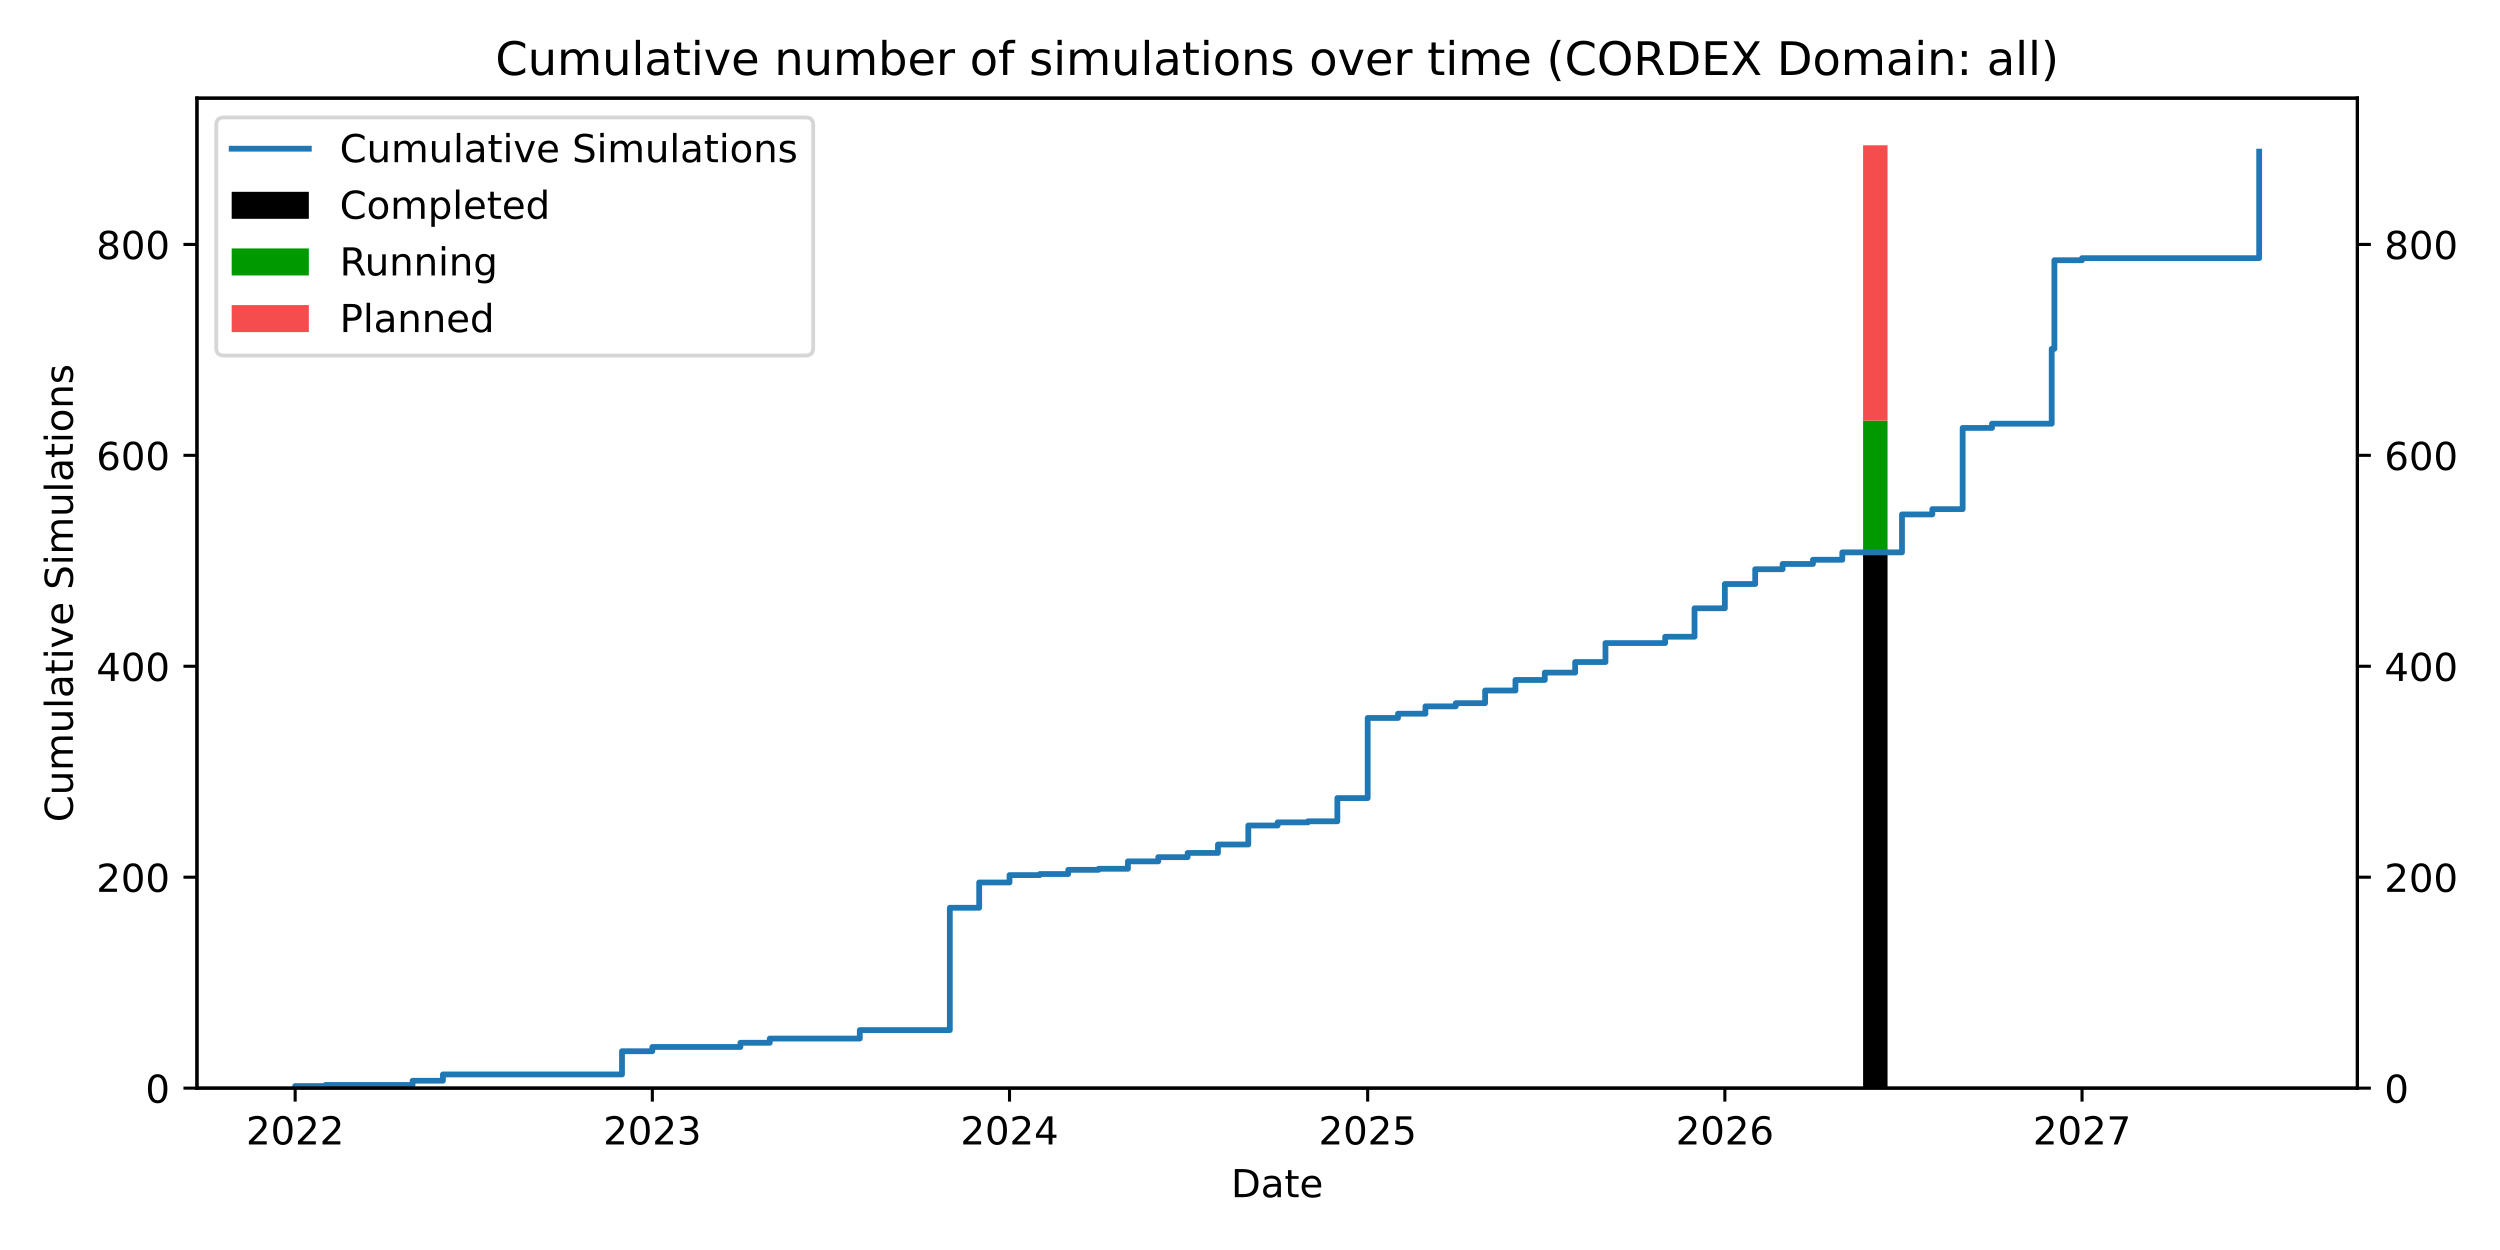
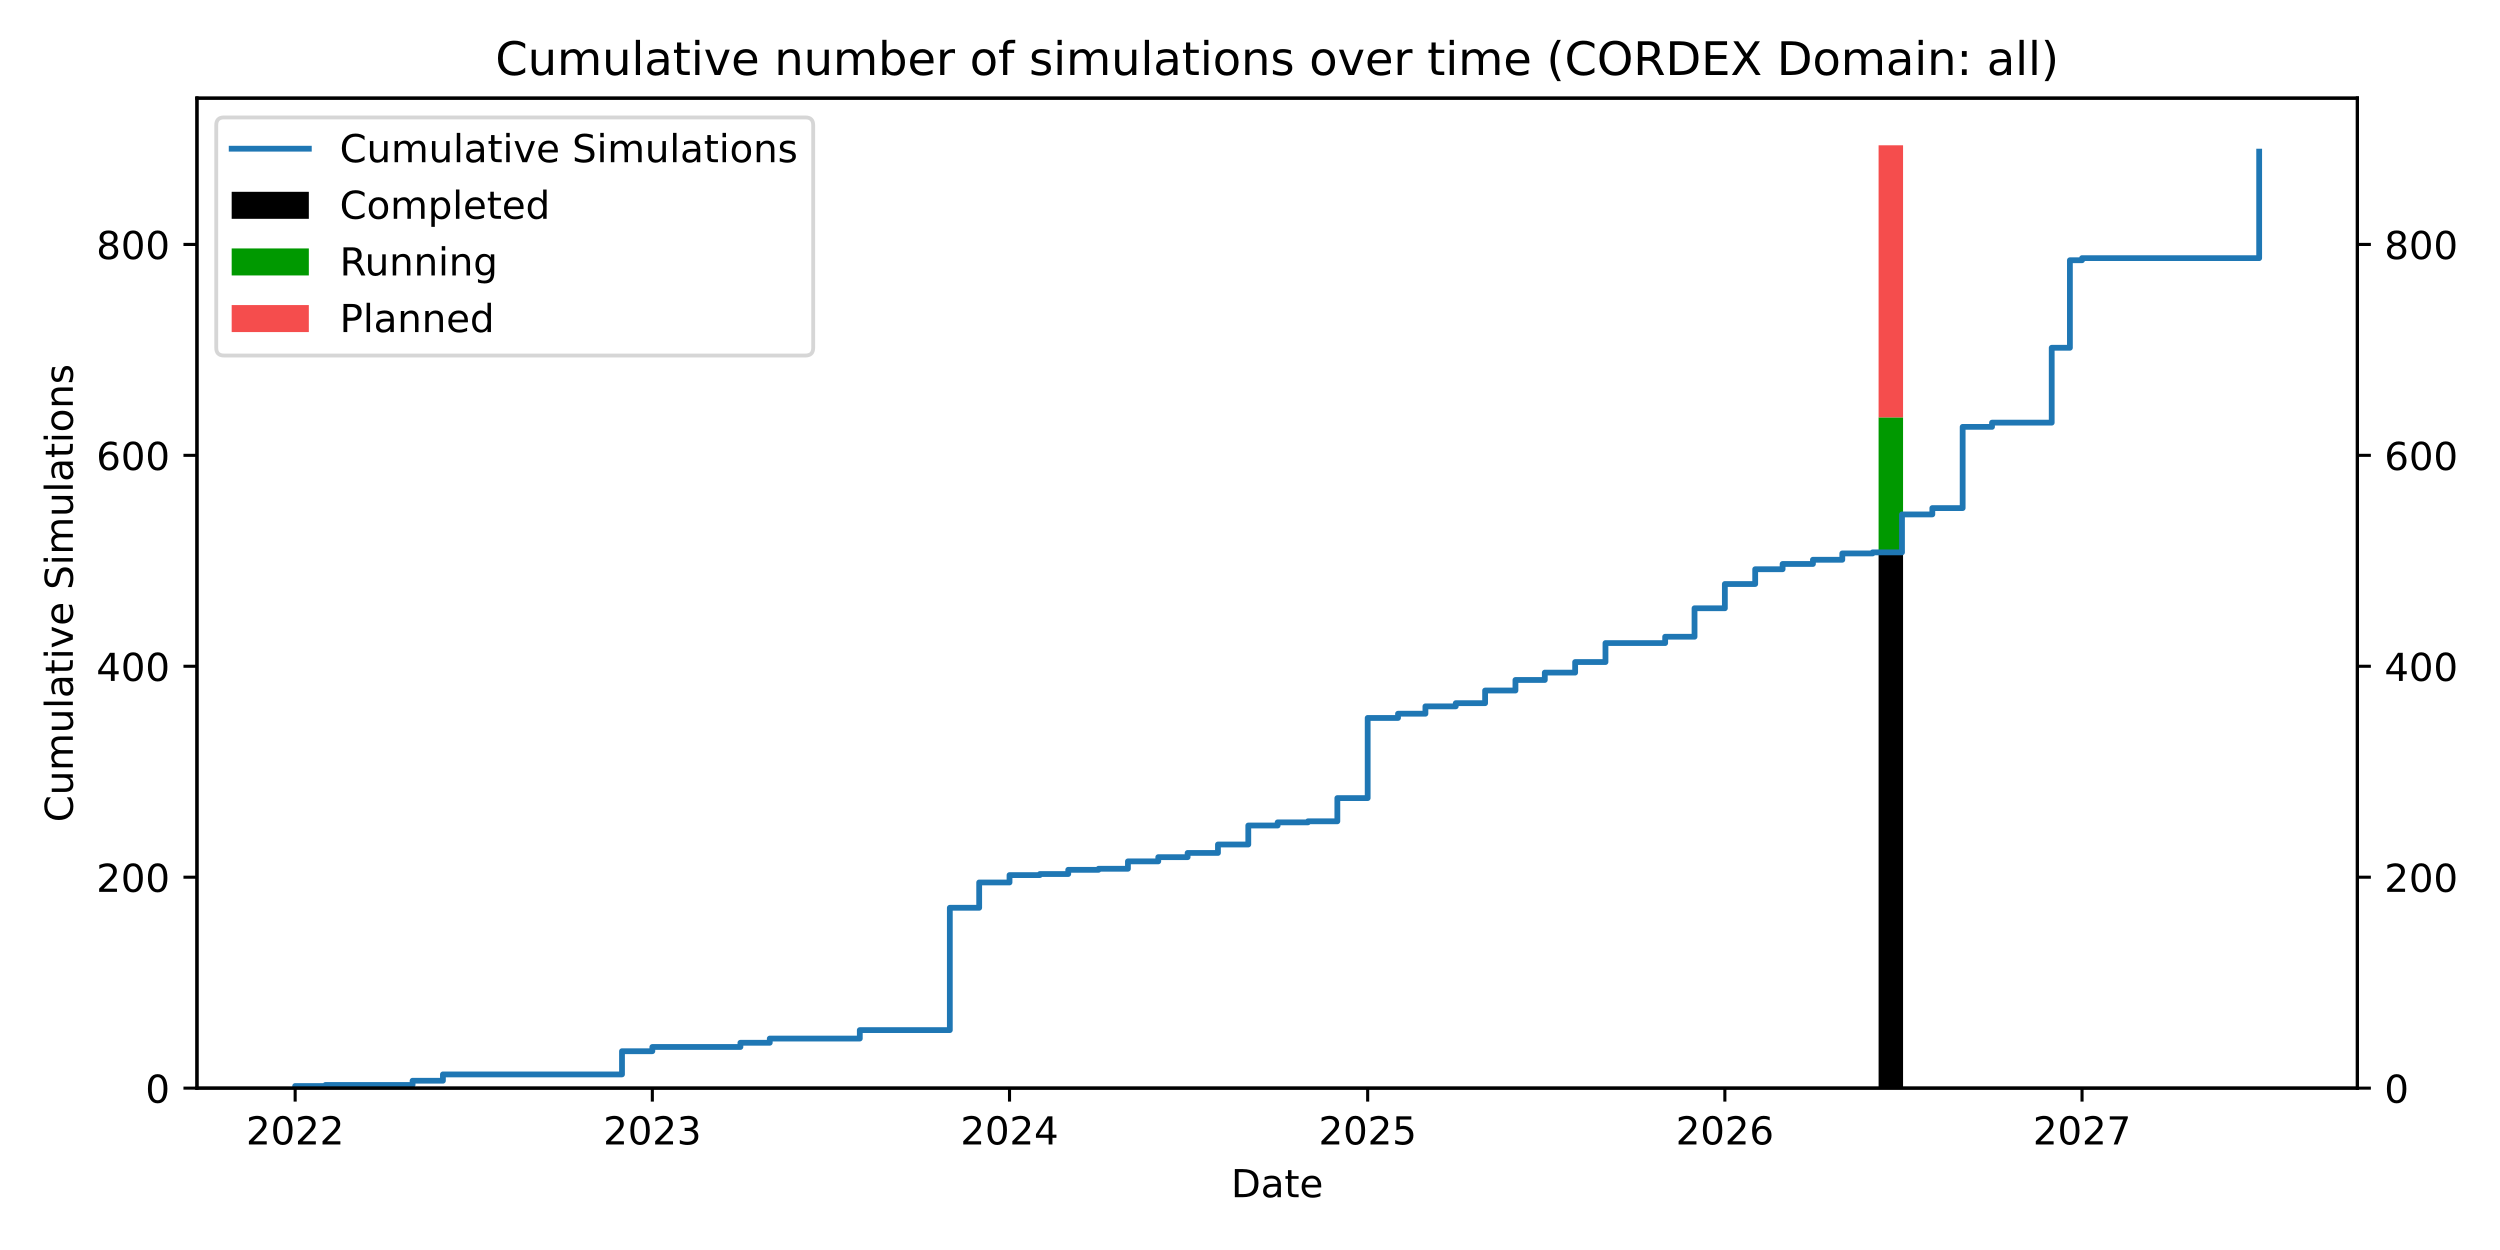
<svg xmlns="http://www.w3.org/2000/svg" xmlns:xlink="http://www.w3.org/1999/xlink" width="648pt" height="324pt" viewBox="0 0 648 324" version="1.1">
  <defs>
    <style type="text/css">*{stroke-linejoin: round; stroke-linecap: butt}</style>
  </defs>
  <g id="figure_1">
    <g id="patch_1">
      <path d="M 0 324  L 648 324  L 648 0  L 0 0  z " style="fill: #ffffff" />
    </g>
    <g id="axes_1">
      <g id="patch_2">
        <path d="M 51.05 282.04  L 611.03 282.04  L 611.03 25.44  L 51.05 25.44  z " style="fill: #ffffff" />
      </g>
      <g id="patch_3">
-         <path d="M 482.911 282.04  L 489.252 282.04  L 489.252 143.175  L 482.911 143.175  z " clip-path="url(#p680a668c1b)" />
+         <path d="M 486.931 282.04  L 493.272 282.04  L 493.272 142.901  L 486.931 142.901  z " clip-path="url(#p7c81523daf)" />
      </g>
      <g id="patch_4">
-         <path d="M 482.911 143.175  L 489.252 143.175  L 489.252 109.005  L 482.911 109.005  z " clip-path="url(#p680a668c1b)" style="fill: #009900" />
+         <path d="M 486.931 142.901  L 493.272 142.901  L 493.272 108.185  L 486.931 108.185  z " clip-path="url(#p7c81523daf)" style="fill: #009900" />
      </g>
      <g id="patch_5">
-         <path d="M 482.911 109.005  L 489.252 109.005  L 489.252 37.659  L 482.911 37.659  z " clip-path="url(#p680a668c1b)" style="fill: #f54d4d" />
+         <path d="M 486.931 108.185  L 493.272 108.185  L 493.272 37.659  L 486.931 37.659  z " clip-path="url(#p7c81523daf)" style="fill: #f54d4d" />
      </g>
      <g id="matplotlib.axis_1">
        <g id="xtick_1">
          <g id="line2d_1">
            <defs>
-               <path id="m417116829b" d="M 0 0  L 0 3.5  " style="stroke: #000000; stroke-width: 0.8" />
-             </defs>
-             <g>
-               <use xlink:href="#m417116829b" x="76.504" y="282.04" style="stroke: #000000; stroke-width: 0.8" />
+               <path id="m32186fc9cb" d="M 0 0  L 0 3.5  " style="stroke: #000000; stroke-width: 0.8" />
+             </defs>
+             <g>
+               <use xlink:href="#m32186fc9cb" x="76.504" y="282.04" style="stroke: #000000; stroke-width: 0.8" />
            </g>
          </g>
          <g id="text_1">
            <g transform="translate(63.77864 296.6384) scale(0.1 -0.1)">
              <defs>
                <path id="DejaVuSans-32" d="M 1228 531  L 3431 531  L 3431 0  L 469 0  L 469 531  Q 828 903 1448 1529  Q 2069 2156 2228 2338  Q 2531 2678 2651 2914  Q 2772 3150 2772 3378  Q 2772 3750 2511 3984  Q 2250 4219 1831 4219  Q 1534 4219 1204 4116  Q 875 4013 500 3803  L 500 4441  Q 881 4594 1212 4672  Q 1544 4750 1819 4750  Q 2544 4750 2975 4387  Q 3406 4025 3406 3419  Q 3406 3131 3298 2873  Q 3191 2616 2906 2266  Q 2828 2175 2409 1742  Q 1991 1309 1228 531  z " transform="scale(0.015625)" />
                <path id="DejaVuSans-30" d="M 2034 4250  Q 1547 4250 1301 3770  Q 1056 3291 1056 2328  Q 1056 1369 1301 889  Q 1547 409 2034 409  Q 2525 409 2770 889  Q 3016 1369 3016 2328  Q 3016 3291 2770 3770  Q 2525 4250 2034 4250  z M 2034 4750  Q 2819 4750 3233 4129  Q 3647 3509 3647 2328  Q 3647 1150 3233 529  Q 2819 -91 2034 -91  Q 1250 -91 836 529  Q 422 1150 422 2328  Q 422 3509 836 4129  Q 1250 4750 2034 4750  z " transform="scale(0.015625)" />
              </defs>
              <use xlink:href="#DejaVuSans-32" />
              <use xlink:href="#DejaVuSans-30" x="63.623" />
              <use xlink:href="#DejaVuSans-32" x="127.246" />
              <use xlink:href="#DejaVuSans-32" x="190.869" />
            </g>
          </g>
        </g>
        <g id="xtick_2">
          <g id="line2d_2">
            <g>
-               <use xlink:href="#m417116829b" x="169.085" y="282.04" style="stroke: #000000; stroke-width: 0.8" />
+               <use xlink:href="#m32186fc9cb" x="169.085" y="282.04" style="stroke: #000000; stroke-width: 0.8" />
            </g>
          </g>
          <g id="text_2">
            <g transform="translate(156.3604 296.6384) scale(0.1 -0.1)">
              <defs>
                <path id="DejaVuSans-33" d="M 2597 2516  Q 3050 2419 3304 2112  Q 3559 1806 3559 1356  Q 3559 666 3084 287  Q 2609 -91 1734 -91  Q 1441 -91 1130 -33  Q 819 25 488 141  L 488 750  Q 750 597 1062 519  Q 1375 441 1716 441  Q 2309 441 2620 675  Q 2931 909 2931 1356  Q 2931 1769 2642 2001  Q 2353 2234 1838 2234  L 1294 2234  L 1294 2753  L 1863 2753  Q 2328 2753 2575 2939  Q 2822 3125 2822 3475  Q 2822 3834 2567 4026  Q 2313 4219 1838 4219  Q 1578 4219 1281 4162  Q 984 4106 628 3988  L 628 4550  Q 988 4650 1302 4700  Q 1616 4750 1894 4750  Q 2613 4750 3031 4423  Q 3450 4097 3450 3541  Q 3450 3153 3228 2886  Q 3006 2619 2597 2516  z " transform="scale(0.015625)" />
              </defs>
              <use xlink:href="#DejaVuSans-32" />
              <use xlink:href="#DejaVuSans-30" x="63.623" />
              <use xlink:href="#DejaVuSans-32" x="127.246" />
              <use xlink:href="#DejaVuSans-33" x="190.869" />
            </g>
          </g>
        </g>
        <g id="xtick_3">
          <g id="line2d_3">
            <g>
-               <use xlink:href="#m417116829b" x="261.667" y="282.04" style="stroke: #000000; stroke-width: 0.8" />
+               <use xlink:href="#m32186fc9cb" x="261.667" y="282.04" style="stroke: #000000; stroke-width: 0.8" />
            </g>
          </g>
          <g id="text_3">
            <g transform="translate(248.9421 296.6384) scale(0.1 -0.1)">
              <defs>
                <path id="DejaVuSans-34" d="M 2419 4116  L 825 1625  L 2419 1625  L 2419 4116  z M 2253 4666  L 3047 4666  L 3047 1625  L 3713 1625  L 3713 1100  L 3047 1100  L 3047 0  L 2419 0  L 2419 1100  L 313 1100  L 313 1709  L 2253 4666  z " transform="scale(0.015625)" />
              </defs>
              <use xlink:href="#DejaVuSans-32" />
              <use xlink:href="#DejaVuSans-30" x="63.623" />
              <use xlink:href="#DejaVuSans-32" x="127.246" />
              <use xlink:href="#DejaVuSans-34" x="190.869" />
            </g>
          </g>
        </g>
        <g id="xtick_4">
          <g id="line2d_4">
            <g>
-               <use xlink:href="#m417116829b" x="354.502" y="282.04" style="stroke: #000000; stroke-width: 0.8" />
+               <use xlink:href="#m32186fc9cb" x="354.502" y="282.04" style="stroke: #000000; stroke-width: 0.8" />
            </g>
          </g>
          <g id="text_4">
            <g transform="translate(341.7775 296.6384) scale(0.1 -0.1)">
              <defs>
                <path id="DejaVuSans-35" d="M 691 4666  L 3169 4666  L 3169 4134  L 1269 4134  L 1269 2991  Q 1406 3038 1543 3061  Q 1681 3084 1819 3084  Q 2600 3084 3056 2656  Q 3513 2228 3513 1497  Q 3513 744 3044 326  Q 2575 -91 1722 -91  Q 1428 -91 1123 -41  Q 819 9 494 109  L 494 744  Q 775 591 1075 516  Q 1375 441 1709 441  Q 2250 441 2565 725  Q 2881 1009 2881 1497  Q 2881 1984 2565 2268  Q 2250 2553 1709 2553  Q 1456 2553 1204 2497  Q 953 2441 691 2322  L 691 4666  z " transform="scale(0.015625)" />
              </defs>
              <use xlink:href="#DejaVuSans-32" />
              <use xlink:href="#DejaVuSans-30" x="63.623" />
              <use xlink:href="#DejaVuSans-32" x="127.246" />
              <use xlink:href="#DejaVuSans-35" x="190.869" />
            </g>
          </g>
        </g>
        <g id="xtick_5">
          <g id="line2d_5">
            <g>
-               <use xlink:href="#m417116829b" x="447.084" y="282.04" style="stroke: #000000; stroke-width: 0.8" />
+               <use xlink:href="#m32186fc9cb" x="447.084" y="282.04" style="stroke: #000000; stroke-width: 0.8" />
            </g>
          </g>
          <g id="text_5">
            <g transform="translate(434.3592 296.6384) scale(0.1 -0.1)">
              <defs>
                <path id="DejaVuSans-36" d="M 2113 2584  Q 1688 2584 1439 2293  Q 1191 2003 1191 1497  Q 1191 994 1439 701  Q 1688 409 2113 409  Q 2538 409 2786 701  Q 3034 994 3034 1497  Q 3034 2003 2786 2293  Q 2538 2584 2113 2584  z M 3366 4563  L 3366 3988  Q 3128 4100 2886 4159  Q 2644 4219 2406 4219  Q 1781 4219 1451 3797  Q 1122 3375 1075 2522  Q 1259 2794 1537 2939  Q 1816 3084 2150 3084  Q 2853 3084 3261 2657  Q 3669 2231 3669 1497  Q 3669 778 3244 343  Q 2819 -91 2113 -91  Q 1303 -91 875 529  Q 447 1150 447 2328  Q 447 3434 972 4092  Q 1497 4750 2381 4750  Q 2619 4750 2861 4703  Q 3103 4656 3366 4563  z " transform="scale(0.015625)" />
              </defs>
              <use xlink:href="#DejaVuSans-32" />
              <use xlink:href="#DejaVuSans-30" x="63.623" />
              <use xlink:href="#DejaVuSans-32" x="127.246" />
              <use xlink:href="#DejaVuSans-36" x="190.869" />
            </g>
          </g>
        </g>
        <g id="xtick_6">
          <g id="line2d_6">
            <g>
-               <use xlink:href="#m417116829b" x="539.666" y="282.04" style="stroke: #000000; stroke-width: 0.8" />
+               <use xlink:href="#m32186fc9cb" x="539.666" y="282.04" style="stroke: #000000; stroke-width: 0.8" />
            </g>
          </g>
          <g id="text_6">
            <g transform="translate(526.941 296.6384) scale(0.1 -0.1)">
              <defs>
                <path id="DejaVuSans-37" d="M 525 4666  L 3525 4666  L 3525 4397  L 1831 0  L 1172 0  L 2766 4134  L 525 4134  L 525 4666  z " transform="scale(0.015625)" />
              </defs>
              <use xlink:href="#DejaVuSans-32" />
              <use xlink:href="#DejaVuSans-30" x="63.623" />
              <use xlink:href="#DejaVuSans-32" x="127.246" />
              <use xlink:href="#DejaVuSans-37" x="190.869" />
            </g>
          </g>
        </g>
        <g id="text_7">
          <g transform="translate(319.0892 310.3166) scale(0.1 -0.1)">
            <defs>
              <path id="DejaVuSans-44" d="M 1259 4147  L 1259 519  L 2022 519  Q 2988 519 3436 956  Q 3884 1394 3884 2338  Q 3884 3275 3436 3711  Q 2988 4147 2022 4147  L 1259 4147  z M 628 4666  L 1925 4666  Q 3281 4666 3915 4102  Q 4550 3538 4550 2338  Q 4550 1131 3912 565  Q 3275 0 1925 0  L 628 0  L 628 4666  z " transform="scale(0.015625)" />
              <path id="DejaVuSans-61" d="M 2194 1759  Q 1497 1759 1228 1600  Q 959 1441 959 1056  Q 959 750 1161 570  Q 1363 391 1709 391  Q 2188 391 2477 730  Q 2766 1069 2766 1631  L 2766 1759  L 2194 1759  z M 3341 1997  L 3341 0  L 2766 0  L 2766 531  Q 2569 213 2275 61  Q 1981 -91 1556 -91  Q 1019 -91 701 211  Q 384 513 384 1019  Q 384 1609 779 1909  Q 1175 2209 1959 2209  L 2766 2209  L 2766 2266  Q 2766 2663 2505 2880  Q 2244 3097 1772 3097  Q 1472 3097 1187 3025  Q 903 2953 641 2809  L 641 3341  Q 956 3463 1253 3523  Q 1550 3584 1831 3584  Q 2591 3584 2966 3190  Q 3341 2797 3341 1997  z " transform="scale(0.015625)" />
              <path id="DejaVuSans-74" d="M 1172 4494  L 1172 3500  L 2356 3500  L 2356 3053  L 1172 3053  L 1172 1153  Q 1172 725 1289 603  Q 1406 481 1766 481  L 2356 481  L 2356 0  L 1766 0  Q 1100 0 847 248  Q 594 497 594 1153  L 594 3053  L 172 3053  L 172 3500  L 594 3500  L 594 4494  L 1172 4494  z " transform="scale(0.015625)" />
              <path id="DejaVuSans-65" d="M 3597 1894  L 3597 1613  L 953 1613  Q 991 1019 1311 708  Q 1631 397 2203 397  Q 2534 397 2845 478  Q 3156 559 3463 722  L 3463 178  Q 3153 47 2828 -22  Q 2503 -91 2169 -91  Q 1331 -91 842 396  Q 353 884 353 1716  Q 353 2575 817 3079  Q 1281 3584 2069 3584  Q 2775 3584 3186 3129  Q 3597 2675 3597 1894  z M 3022 2063  Q 3016 2534 2758 2815  Q 2500 3097 2075 3097  Q 1594 3097 1305 2825  Q 1016 2553 972 2059  L 3022 2063  z " transform="scale(0.015625)" />
            </defs>
            <use xlink:href="#DejaVuSans-44" />
            <use xlink:href="#DejaVuSans-61" x="77.002" />
            <use xlink:href="#DejaVuSans-74" x="138.281" />
            <use xlink:href="#DejaVuSans-65" x="177.49" />
          </g>
        </g>
      </g>
      <g id="matplotlib.axis_2">
        <g id="ytick_1">
          <g id="line2d_7">
            <defs>
-               <path id="md0de366c53" d="M 0 0  L -3.5 0  " style="stroke: #000000; stroke-width: 0.8" />
-             </defs>
-             <g>
-               <use xlink:href="#md0de366c53" x="51.05" y="282.04" style="stroke: #000000; stroke-width: 0.8" />
+               <path id="m3b28429abc" d="M 0 0  L -3.5 0  " style="stroke: #000000; stroke-width: 0.8" />
+             </defs>
+             <g>
+               <use xlink:href="#m3b28429abc" x="51.05" y="282.04" style="stroke: #000000; stroke-width: 0.8" />
            </g>
          </g>
          <g id="text_8">
            <g transform="translate(37.6875 285.8392) scale(0.1 -0.1)">
              <use xlink:href="#DejaVuSans-30" />
            </g>
          </g>
        </g>
        <g id="ytick_2">
          <g id="line2d_8">
            <g>
-               <use xlink:href="#md0de366c53" x="51.05" y="227.369" style="stroke: #000000; stroke-width: 0.8" />
+               <use xlink:href="#m3b28429abc" x="51.05" y="227.369" style="stroke: #000000; stroke-width: 0.8" />
            </g>
          </g>
          <g id="text_9">
            <g transform="translate(24.9625 231.1679) scale(0.1 -0.1)">
              <use xlink:href="#DejaVuSans-32" />
              <use xlink:href="#DejaVuSans-30" x="63.623" />
              <use xlink:href="#DejaVuSans-30" x="127.246" />
            </g>
          </g>
        </g>
        <g id="ytick_3">
          <g id="line2d_9">
            <g>
-               <use xlink:href="#md0de366c53" x="51.05" y="172.697" style="stroke: #000000; stroke-width: 0.8" />
+               <use xlink:href="#m3b28429abc" x="51.05" y="172.697" style="stroke: #000000; stroke-width: 0.8" />
            </g>
          </g>
          <g id="text_10">
            <g transform="translate(24.9625 176.4965) scale(0.1 -0.1)">
              <use xlink:href="#DejaVuSans-34" />
              <use xlink:href="#DejaVuSans-30" x="63.623" />
              <use xlink:href="#DejaVuSans-30" x="127.246" />
            </g>
          </g>
        </g>
        <g id="ytick_4">
          <g id="line2d_10">
            <g>
-               <use xlink:href="#md0de366c53" x="51.05" y="118.026" style="stroke: #000000; stroke-width: 0.8" />
+               <use xlink:href="#m3b28429abc" x="51.05" y="118.026" style="stroke: #000000; stroke-width: 0.8" />
            </g>
          </g>
          <g id="text_11">
            <g transform="translate(24.9625 121.8252) scale(0.1 -0.1)">
              <use xlink:href="#DejaVuSans-36" />
              <use xlink:href="#DejaVuSans-30" x="63.623" />
              <use xlink:href="#DejaVuSans-30" x="127.246" />
            </g>
          </g>
        </g>
        <g id="ytick_5">
          <g id="line2d_11">
            <g>
-               <use xlink:href="#md0de366c53" x="51.05" y="63.355" style="stroke: #000000; stroke-width: 0.8" />
+               <use xlink:href="#m3b28429abc" x="51.05" y="63.355" style="stroke: #000000; stroke-width: 0.8" />
            </g>
          </g>
          <g id="text_12">
            <g transform="translate(24.9625 67.1538) scale(0.1 -0.1)">
              <defs>
                <path id="DejaVuSans-38" d="M 2034 2216  Q 1584 2216 1326 1975  Q 1069 1734 1069 1313  Q 1069 891 1326 650  Q 1584 409 2034 409  Q 2484 409 2743 651  Q 3003 894 3003 1313  Q 3003 1734 2745 1975  Q 2488 2216 2034 2216  z M 1403 2484  Q 997 2584 770 2862  Q 544 3141 544 3541  Q 544 4100 942 4425  Q 1341 4750 2034 4750  Q 2731 4750 3128 4425  Q 3525 4100 3525 3541  Q 3525 3141 3298 2862  Q 3072 2584 2669 2484  Q 3125 2378 3379 2068  Q 3634 1759 3634 1313  Q 3634 634 3220 271  Q 2806 -91 2034 -91  Q 1263 -91 848 271  Q 434 634 434 1313  Q 434 1759 690 2068  Q 947 2378 1403 2484  z M 1172 3481  Q 1172 3119 1398 2916  Q 1625 2713 2034 2713  Q 2441 2713 2670 2916  Q 2900 3119 2900 3481  Q 2900 3844 2670 4047  Q 2441 4250 2034 4250  Q 1625 4250 1398 4047  Q 1172 3844 1172 3481  z " transform="scale(0.015625)" />
              </defs>
              <use xlink:href="#DejaVuSans-38" />
              <use xlink:href="#DejaVuSans-30" x="63.623" />
              <use xlink:href="#DejaVuSans-30" x="127.246" />
            </g>
          </g>
        </g>
        <g id="text_13">
          <g transform="translate(18.88281 213.1041) rotate(-90) scale(0.1 -0.1)">
            <defs>
              <path id="DejaVuSans-43" d="M 4122 4306  L 4122 3641  Q 3803 3938 3442 4084  Q 3081 4231 2675 4231  Q 1875 4231 1450 3742  Q 1025 3253 1025 2328  Q 1025 1406 1450 917  Q 1875 428 2675 428  Q 3081 428 3442 575  Q 3803 722 4122 1019  L 4122 359  Q 3791 134 3420 21  Q 3050 -91 2638 -91  Q 1578 -91 968 557  Q 359 1206 359 2328  Q 359 3453 968 4101  Q 1578 4750 2638 4750  Q 3056 4750 3426 4639  Q 3797 4528 4122 4306  z " transform="scale(0.015625)" />
              <path id="DejaVuSans-75" d="M 544 1381  L 544 3500  L 1119 3500  L 1119 1403  Q 1119 906 1312 657  Q 1506 409 1894 409  Q 2359 409 2629 706  Q 2900 1003 2900 1516  L 2900 3500  L 3475 3500  L 3475 0  L 2900 0  L 2900 538  Q 2691 219 2414 64  Q 2138 -91 1772 -91  Q 1169 -91 856 284  Q 544 659 544 1381  z M 1991 3584  L 1991 3584  z " transform="scale(0.015625)" />
              <path id="DejaVuSans-6d" d="M 3328 2828  Q 3544 3216 3844 3400  Q 4144 3584 4550 3584  Q 5097 3584 5394 3201  Q 5691 2819 5691 2113  L 5691 0  L 5113 0  L 5113 2094  Q 5113 2597 4934 2840  Q 4756 3084 4391 3084  Q 3944 3084 3684 2787  Q 3425 2491 3425 1978  L 3425 0  L 2847 0  L 2847 2094  Q 2847 2600 2669 2842  Q 2491 3084 2119 3084  Q 1678 3084 1418 2786  Q 1159 2488 1159 1978  L 1159 0  L 581 0  L 581 3500  L 1159 3500  L 1159 2956  Q 1356 3278 1631 3431  Q 1906 3584 2284 3584  Q 2666 3584 2933 3390  Q 3200 3197 3328 2828  z " transform="scale(0.015625)" />
              <path id="DejaVuSans-6c" d="M 603 4863  L 1178 4863  L 1178 0  L 603 0  L 603 4863  z " transform="scale(0.015625)" />
              <path id="DejaVuSans-69" d="M 603 3500  L 1178 3500  L 1178 0  L 603 0  L 603 3500  z M 603 4863  L 1178 4863  L 1178 4134  L 603 4134  L 603 4863  z " transform="scale(0.015625)" />
              <path id="DejaVuSans-76" d="M 191 3500  L 800 3500  L 1894 563  L 2988 3500  L 3597 3500  L 2284 0  L 1503 0  L 191 3500  z " transform="scale(0.015625)" />
              <path id="DejaVuSans-20" transform="scale(0.015625)" />
              <path id="DejaVuSans-53" d="M 3425 4513  L 3425 3897  Q 3066 4069 2747 4153  Q 2428 4238 2131 4238  Q 1616 4238 1336 4038  Q 1056 3838 1056 3469  Q 1056 3159 1242 3001  Q 1428 2844 1947 2747  L 2328 2669  Q 3034 2534 3370 2195  Q 3706 1856 3706 1288  Q 3706 609 3251 259  Q 2797 -91 1919 -91  Q 1588 -91 1214 -16  Q 841 59 441 206  L 441 856  Q 825 641 1194 531  Q 1563 422 1919 422  Q 2459 422 2753 634  Q 3047 847 3047 1241  Q 3047 1584 2836 1778  Q 2625 1972 2144 2069  L 1759 2144  Q 1053 2284 737 2584  Q 422 2884 422 3419  Q 422 4038 858 4394  Q 1294 4750 2059 4750  Q 2388 4750 2728 4690  Q 3069 4631 3425 4513  z " transform="scale(0.015625)" />
              <path id="DejaVuSans-6f" d="M 1959 3097  Q 1497 3097 1228 2736  Q 959 2375 959 1747  Q 959 1119 1226 758  Q 1494 397 1959 397  Q 2419 397 2687 759  Q 2956 1122 2956 1747  Q 2956 2369 2687 2733  Q 2419 3097 1959 3097  z M 1959 3584  Q 2709 3584 3137 3096  Q 3566 2609 3566 1747  Q 3566 888 3137 398  Q 2709 -91 1959 -91  Q 1206 -91 779 398  Q 353 888 353 1747  Q 353 2609 779 3096  Q 1206 3584 1959 3584  z " transform="scale(0.015625)" />
              <path id="DejaVuSans-6e" d="M 3513 2113  L 3513 0  L 2938 0  L 2938 2094  Q 2938 2591 2744 2837  Q 2550 3084 2163 3084  Q 1697 3084 1428 2787  Q 1159 2491 1159 1978  L 1159 0  L 581 0  L 581 3500  L 1159 3500  L 1159 2956  Q 1366 3272 1645 3428  Q 1925 3584 2291 3584  Q 2894 3584 3203 3211  Q 3513 2838 3513 2113  z " transform="scale(0.015625)" />
              <path id="DejaVuSans-73" d="M 2834 3397  L 2834 2853  Q 2591 2978 2328 3040  Q 2066 3103 1784 3103  Q 1356 3103 1142 2972  Q 928 2841 928 2578  Q 928 2378 1081 2264  Q 1234 2150 1697 2047  L 1894 2003  Q 2506 1872 2764 1633  Q 3022 1394 3022 966  Q 3022 478 2636 193  Q 2250 -91 1575 -91  Q 1294 -91 989 -36  Q 684 19 347 128  L 347 722  Q 666 556 975 473  Q 1284 391 1588 391  Q 1994 391 2212 530  Q 2431 669 2431 922  Q 2431 1156 2273 1281  Q 2116 1406 1581 1522  L 1381 1569  Q 847 1681 609 1914  Q 372 2147 372 2553  Q 372 3047 722 3315  Q 1072 3584 1716 3584  Q 2034 3584 2315 3537  Q 2597 3491 2834 3397  z " transform="scale(0.015625)" />
            </defs>
            <use xlink:href="#DejaVuSans-43" />
            <use xlink:href="#DejaVuSans-75" x="69.824" />
            <use xlink:href="#DejaVuSans-6d" x="133.203" />
            <use xlink:href="#DejaVuSans-75" x="230.615" />
            <use xlink:href="#DejaVuSans-6c" x="293.994" />
            <use xlink:href="#DejaVuSans-61" x="321.777" />
            <use xlink:href="#DejaVuSans-74" x="383.057" />
            <use xlink:href="#DejaVuSans-69" x="422.266" />
            <use xlink:href="#DejaVuSans-76" x="450.049" />
            <use xlink:href="#DejaVuSans-65" x="509.229" />
            <use xlink:href="#DejaVuSans-20" x="570.752" />
            <use xlink:href="#DejaVuSans-53" x="602.539" />
            <use xlink:href="#DejaVuSans-69" x="666.016" />
            <use xlink:href="#DejaVuSans-6d" x="693.799" />
            <use xlink:href="#DejaVuSans-75" x="791.211" />
            <use xlink:href="#DejaVuSans-6c" x="854.59" />
            <use xlink:href="#DejaVuSans-61" x="882.373" />
            <use xlink:href="#DejaVuSans-74" x="943.652" />
            <use xlink:href="#DejaVuSans-69" x="982.861" />
            <use xlink:href="#DejaVuSans-6f" x="1010.645" />
            <use xlink:href="#DejaVuSans-6e" x="1071.826" />
            <use xlink:href="#DejaVuSans-73" x="1135.205" />
          </g>
        </g>
      </g>
      <g id="line2d_12">
-         <path d="M 76.504 281.767  L 76.504 281.493  L 84.367 281.493  L 84.367 281.22  L 106.941 281.22  L 106.941 280.127  L 114.805 280.127  L 114.805 278.486  L 161.222 278.486  L 161.222 272.473  L 169.085 272.473  L 169.085 271.379  L 191.914 271.379  L 191.914 270.286  L 199.523 270.286  L 199.523 269.192  L 222.859 269.192  L 222.859 267.005  L 246.195 267.005  L 246.195 235.296  L 253.804 235.296  L 253.804 228.735  L 261.667 228.735  L 261.667 226.822  L 269.53 226.822  L 269.53 226.549  L 276.886 226.549  L 276.886 225.455  L 284.749 225.455  L 284.749 225.182  L 292.359 225.182  L 292.359 223.268  L 300.222 223.268  L 300.222 222.175  L 307.831 222.175  L 307.831 221.081  L 315.694 221.081  L 315.694 218.895  L 323.557 218.895  L 323.557 213.974  L 331.167 213.974  L 331.167 213.154  L 339.03 213.154  L 339.03 212.881  L 346.639 212.881  L 346.639 206.867  L 354.502 206.867  L 354.502 186.092  L 362.366 186.092  L 362.366 184.998  L 369.468 184.998  L 369.468 183.085  L 377.331 183.085  L 377.331 182.265  L 384.94 182.265  L 384.94 178.984  L 392.803 178.984  L 392.803 176.251  L 400.413 176.251  L 400.413 174.337  L 408.276 174.337  L 408.276 171.604  L 416.139 171.604  L 416.139 166.683  L 431.612 166.683  L 431.612 165.043  L 439.221 165.043  L 439.221 157.663  L 447.084 157.663  L 447.084 151.375  L 454.947 151.375  L 454.947 147.548  L 462.049 147.548  L 462.049 146.182  L 469.913 146.182  L 469.913 145.088  L 477.522 145.088  L 477.522 143.175  L 492.995 143.175  L 492.995 133.334  L 500.858 133.334  L 500.858 131.967  L 508.721 131.967  L 508.721 110.919  L 516.33 110.919  L 516.33 109.825  L 531.803 109.825  L 531.803 90.417  L 532.499 90.417  L 532.499 67.455  L 539.666 67.455  L 539.666 66.908  L 585.576 66.908  L 585.576 39.299  L 585.576 39.299  " clip-path="url(#p680a668c1b)" style="fill: none; stroke: #1f77b4; stroke-width: 1.5; stroke-linecap: square" />
+         <path d="M 76.504 281.767  L 76.504 281.493  L 84.367 281.493  L 84.367 281.22  L 106.941 281.22  L 106.941 280.127  L 114.805 280.127  L 114.805 278.486  L 161.222 278.486  L 161.222 272.473  L 169.085 272.473  L 169.085 271.379  L 191.914 271.379  L 191.914 270.286  L 199.523 270.286  L 199.523 269.192  L 222.859 269.192  L 222.859 267.005  L 246.195 267.005  L 246.195 235.296  L 253.804 235.296  L 253.804 228.735  L 261.667 228.735  L 261.667 226.822  L 269.53 226.822  L 269.53 226.549  L 276.886 226.549  L 276.886 225.455  L 284.749 225.455  L 284.749 225.182  L 292.359 225.182  L 292.359 223.268  L 300.222 223.268  L 300.222 222.175  L 307.831 222.175  L 307.831 221.081  L 315.694 221.081  L 315.694 218.895  L 323.557 218.895  L 323.557 213.974  L 331.167 213.974  L 331.167 213.154  L 339.03 213.154  L 339.03 212.881  L 346.639 212.881  L 346.639 206.867  L 354.502 206.867  L 354.502 186.092  L 362.366 186.092  L 362.366 184.998  L 369.468 184.998  L 369.468 183.085  L 377.331 183.085  L 377.331 182.265  L 384.94 182.265  L 384.94 178.984  L 392.803 178.984  L 392.803 176.251  L 400.413 176.251  L 400.413 174.337  L 408.276 174.337  L 408.276 171.604  L 416.139 171.604  L 416.139 166.683  L 431.612 166.683  L 431.612 165.043  L 439.221 165.043  L 439.221 157.663  L 447.084 157.663  L 447.084 151.375  L 454.947 151.375  L 454.947 147.548  L 462.049 147.548  L 462.049 146.182  L 469.913 146.182  L 469.913 145.088  L 477.522 145.088  L 477.522 143.448  L 485.385 143.448  L 485.385 143.175  L 492.995 143.175  L 492.995 133.334  L 500.858 133.334  L 500.858 131.694  L 508.721 131.694  L 508.721 110.645  L 516.33 110.645  L 516.33 109.552  L 531.803 109.552  L 531.803 90.144  L 536.519 90.144  L 536.519 67.455  L 539.666 67.455  L 539.666 66.908  L 585.576 66.908  L 585.576 39.299  L 585.576 39.299  " clip-path="url(#p7c81523daf)" style="fill: none; stroke: #1f77b4; stroke-width: 1.5; stroke-linecap: square" />
      </g>
      <g id="patch_6">
        <path d="M 51.05 282.04  L 51.05 25.44  " style="fill: none; stroke: #000000; stroke-width: 0.8; stroke-linejoin: miter; stroke-linecap: square" />
      </g>
      <g id="patch_7">
        <path d="M 611.03 282.04  L 611.03 25.44  " style="fill: none; stroke: #000000; stroke-width: 0.8; stroke-linejoin: miter; stroke-linecap: square" />
      </g>
      <g id="patch_8">
        <path d="M 51.05 282.04  L 611.03 282.04  " style="fill: none; stroke: #000000; stroke-width: 0.8; stroke-linejoin: miter; stroke-linecap: square" />
      </g>
      <g id="patch_9">
        <path d="M 51.05 25.44  L 611.03 25.44  " style="fill: none; stroke: #000000; stroke-width: 0.8; stroke-linejoin: miter; stroke-linecap: square" />
      </g>
      <g id="legend_1">
        <g id="patch_10">
          <path d="M 58.05 92.153  L 208.778 92.153  Q 210.778 92.153 210.778 90.153  L 210.778 32.44  Q 210.778 30.44 208.778 30.44  L 58.05 30.44  Q 56.05 30.44 56.05 32.44  L 56.05 90.153  Q 56.05 92.153 58.05 92.153  z " style="fill: #ffffff; opacity: 0.8; stroke: #cccccc; stroke-linejoin: miter" />
        </g>
        <g id="line2d_13">
          <path d="M 60.05 38.538  L 70.05 38.538  L 70.05 38.538  L 80.05 38.538  L 80.05 38.538  " style="fill: none; stroke: #1f77b4; stroke-width: 1.5; stroke-linecap: square" />
        </g>
        <g id="text_14">
          <g transform="translate(88.05 42.03844) scale(0.1 -0.1)">
            <use xlink:href="#DejaVuSans-43" />
            <use xlink:href="#DejaVuSans-75" x="69.824" />
            <use xlink:href="#DejaVuSans-6d" x="133.203" />
            <use xlink:href="#DejaVuSans-75" x="230.615" />
            <use xlink:href="#DejaVuSans-6c" x="293.994" />
            <use xlink:href="#DejaVuSans-61" x="321.777" />
            <use xlink:href="#DejaVuSans-74" x="383.057" />
            <use xlink:href="#DejaVuSans-69" x="422.266" />
            <use xlink:href="#DejaVuSans-76" x="450.049" />
            <use xlink:href="#DejaVuSans-65" x="509.229" />
            <use xlink:href="#DejaVuSans-20" x="570.752" />
            <use xlink:href="#DejaVuSans-53" x="602.539" />
            <use xlink:href="#DejaVuSans-69" x="666.016" />
            <use xlink:href="#DejaVuSans-6d" x="693.799" />
            <use xlink:href="#DejaVuSans-75" x="791.211" />
            <use xlink:href="#DejaVuSans-6c" x="854.59" />
            <use xlink:href="#DejaVuSans-61" x="882.373" />
            <use xlink:href="#DejaVuSans-74" x="943.652" />
            <use xlink:href="#DejaVuSans-69" x="982.861" />
            <use xlink:href="#DejaVuSans-6f" x="1010.645" />
            <use xlink:href="#DejaVuSans-6e" x="1071.826" />
            <use xlink:href="#DejaVuSans-73" x="1135.205" />
          </g>
        </g>
        <g id="patch_11">
          <path d="M 60.05 56.717  L 80.05 56.717  L 80.05 49.717  L 60.05 49.717  z " />
        </g>
        <g id="text_15">
          <g transform="translate(88.05 56.71656) scale(0.1 -0.1)">
            <defs>
              <path id="DejaVuSans-70" d="M 1159 525  L 1159 -1331  L 581 -1331  L 581 3500  L 1159 3500  L 1159 2969  Q 1341 3281 1617 3432  Q 1894 3584 2278 3584  Q 2916 3584 3314 3078  Q 3713 2572 3713 1747  Q 3713 922 3314 415  Q 2916 -91 2278 -91  Q 1894 -91 1617 61  Q 1341 213 1159 525  z M 3116 1747  Q 3116 2381 2855 2742  Q 2594 3103 2138 3103  Q 1681 3103 1420 2742  Q 1159 2381 1159 1747  Q 1159 1113 1420 752  Q 1681 391 2138 391  Q 2594 391 2855 752  Q 3116 1113 3116 1747  z " transform="scale(0.015625)" />
              <path id="DejaVuSans-64" d="M 2906 2969  L 2906 4863  L 3481 4863  L 3481 0  L 2906 0  L 2906 525  Q 2725 213 2448 61  Q 2172 -91 1784 -91  Q 1150 -91 751 415  Q 353 922 353 1747  Q 353 2572 751 3078  Q 1150 3584 1784 3584  Q 2172 3584 2448 3432  Q 2725 3281 2906 2969  z M 947 1747  Q 947 1113 1208 752  Q 1469 391 1925 391  Q 2381 391 2643 752  Q 2906 1113 2906 1747  Q 2906 2381 2643 2742  Q 2381 3103 1925 3103  Q 1469 3103 1208 2742  Q 947 2381 947 1747  z " transform="scale(0.015625)" />
            </defs>
            <use xlink:href="#DejaVuSans-43" />
            <use xlink:href="#DejaVuSans-6f" x="69.824" />
            <use xlink:href="#DejaVuSans-6d" x="131.006" />
            <use xlink:href="#DejaVuSans-70" x="228.418" />
            <use xlink:href="#DejaVuSans-6c" x="291.895" />
            <use xlink:href="#DejaVuSans-65" x="319.678" />
            <use xlink:href="#DejaVuSans-74" x="381.201" />
            <use xlink:href="#DejaVuSans-65" x="420.41" />
            <use xlink:href="#DejaVuSans-64" x="481.934" />
          </g>
        </g>
        <g id="patch_12">
          <path d="M 60.05 71.395  L 80.05 71.395  L 80.05 64.395  L 60.05 64.395  z " style="fill: #009900" />
        </g>
        <g id="text_16">
          <g transform="translate(88.05 71.39469) scale(0.1 -0.1)">
            <defs>
              <path id="DejaVuSans-52" d="M 2841 2188  Q 3044 2119 3236 1894  Q 3428 1669 3622 1275  L 4263 0  L 3584 0  L 2988 1197  Q 2756 1666 2539 1819  Q 2322 1972 1947 1972  L 1259 1972  L 1259 0  L 628 0  L 628 4666  L 2053 4666  Q 2853 4666 3247 4331  Q 3641 3997 3641 3322  Q 3641 2881 3436 2590  Q 3231 2300 2841 2188  z M 1259 4147  L 1259 2491  L 2053 2491  Q 2509 2491 2742 2702  Q 2975 2913 2975 3322  Q 2975 3731 2742 3939  Q 2509 4147 2053 4147  L 1259 4147  z " transform="scale(0.015625)" />
              <path id="DejaVuSans-67" d="M 2906 1791  Q 2906 2416 2648 2759  Q 2391 3103 1925 3103  Q 1463 3103 1205 2759  Q 947 2416 947 1791  Q 947 1169 1205 825  Q 1463 481 1925 481  Q 2391 481 2648 825  Q 2906 1169 2906 1791  z M 3481 434  Q 3481 -459 3084 -895  Q 2688 -1331 1869 -1331  Q 1566 -1331 1297 -1286  Q 1028 -1241 775 -1147  L 775 -588  Q 1028 -725 1275 -790  Q 1522 -856 1778 -856  Q 2344 -856 2625 -561  Q 2906 -266 2906 331  L 2906 616  Q 2728 306 2450 153  Q 2172 0 1784 0  Q 1141 0 747 490  Q 353 981 353 1791  Q 353 2603 747 3093  Q 1141 3584 1784 3584  Q 2172 3584 2450 3431  Q 2728 3278 2906 2969  L 2906 3500  L 3481 3500  L 3481 434  z " transform="scale(0.015625)" />
            </defs>
            <use xlink:href="#DejaVuSans-52" />
            <use xlink:href="#DejaVuSans-75" x="64.982" />
            <use xlink:href="#DejaVuSans-6e" x="128.361" />
            <use xlink:href="#DejaVuSans-6e" x="191.74" />
            <use xlink:href="#DejaVuSans-69" x="255.119" />
            <use xlink:href="#DejaVuSans-6e" x="282.902" />
            <use xlink:href="#DejaVuSans-67" x="346.281" />
          </g>
        </g>
        <g id="patch_13">
          <path d="M 60.05 86.073  L 80.05 86.073  L 80.05 79.073  L 60.05 79.073  z " style="fill: #f54d4d" />
        </g>
        <g id="text_17">
          <g transform="translate(88.05 86.07281) scale(0.1 -0.1)">
            <defs>
              <path id="DejaVuSans-50" d="M 1259 4147  L 1259 2394  L 2053 2394  Q 2494 2394 2734 2622  Q 2975 2850 2975 3272  Q 2975 3691 2734 3919  Q 2494 4147 2053 4147  L 1259 4147  z M 628 4666  L 2053 4666  Q 2838 4666 3239 4311  Q 3641 3956 3641 3272  Q 3641 2581 3239 2228  Q 2838 1875 2053 1875  L 1259 1875  L 1259 0  L 628 0  L 628 4666  z " transform="scale(0.015625)" />
            </defs>
            <use xlink:href="#DejaVuSans-50" />
            <use xlink:href="#DejaVuSans-6c" x="60.303" />
            <use xlink:href="#DejaVuSans-61" x="88.086" />
            <use xlink:href="#DejaVuSans-6e" x="149.365" />
            <use xlink:href="#DejaVuSans-6e" x="212.744" />
            <use xlink:href="#DejaVuSans-65" x="276.123" />
            <use xlink:href="#DejaVuSans-64" x="337.646" />
          </g>
        </g>
      </g>
    </g>
    <g id="axes_2">
      <g id="matplotlib.axis_3">
        <g id="ytick_6">
          <g id="line2d_14">
            <defs>
-               <path id="md79f6881b6" d="M 0 0  L 3.5 0  " style="stroke: #000000; stroke-width: 0.8" />
-             </defs>
-             <g>
-               <use xlink:href="#md79f6881b6" x="611.03" y="282.04" style="stroke: #000000; stroke-width: 0.8" />
+               <path id="m7959874c4e" d="M 0 0  L 3.5 0  " style="stroke: #000000; stroke-width: 0.8" />
+             </defs>
+             <g>
+               <use xlink:href="#m7959874c4e" x="611.03" y="282.04" style="stroke: #000000; stroke-width: 0.8" />
            </g>
          </g>
          <g id="text_18">
            <g transform="translate(618.03 285.8392) scale(0.1 -0.1)">
              <use xlink:href="#DejaVuSans-30" />
            </g>
          </g>
        </g>
        <g id="ytick_7">
          <g id="line2d_15">
            <g>
-               <use xlink:href="#md79f6881b6" x="611.03" y="227.369" style="stroke: #000000; stroke-width: 0.8" />
+               <use xlink:href="#m7959874c4e" x="611.03" y="227.369" style="stroke: #000000; stroke-width: 0.8" />
            </g>
          </g>
          <g id="text_19">
            <g transform="translate(618.03 231.1679) scale(0.1 -0.1)">
              <use xlink:href="#DejaVuSans-32" />
              <use xlink:href="#DejaVuSans-30" x="63.623" />
              <use xlink:href="#DejaVuSans-30" x="127.246" />
            </g>
          </g>
        </g>
        <g id="ytick_8">
          <g id="line2d_16">
            <g>
-               <use xlink:href="#md79f6881b6" x="611.03" y="172.697" style="stroke: #000000; stroke-width: 0.8" />
+               <use xlink:href="#m7959874c4e" x="611.03" y="172.697" style="stroke: #000000; stroke-width: 0.8" />
            </g>
          </g>
          <g id="text_20">
            <g transform="translate(618.03 176.4965) scale(0.1 -0.1)">
              <use xlink:href="#DejaVuSans-34" />
              <use xlink:href="#DejaVuSans-30" x="63.623" />
              <use xlink:href="#DejaVuSans-30" x="127.246" />
            </g>
          </g>
        </g>
        <g id="ytick_9">
          <g id="line2d_17">
            <g>
-               <use xlink:href="#md79f6881b6" x="611.03" y="118.026" style="stroke: #000000; stroke-width: 0.8" />
+               <use xlink:href="#m7959874c4e" x="611.03" y="118.026" style="stroke: #000000; stroke-width: 0.8" />
            </g>
          </g>
          <g id="text_21">
            <g transform="translate(618.03 121.8252) scale(0.1 -0.1)">
              <use xlink:href="#DejaVuSans-36" />
              <use xlink:href="#DejaVuSans-30" x="63.623" />
              <use xlink:href="#DejaVuSans-30" x="127.246" />
            </g>
          </g>
        </g>
        <g id="ytick_10">
          <g id="line2d_18">
            <g>
-               <use xlink:href="#md79f6881b6" x="611.03" y="63.355" style="stroke: #000000; stroke-width: 0.8" />
+               <use xlink:href="#m7959874c4e" x="611.03" y="63.355" style="stroke: #000000; stroke-width: 0.8" />
            </g>
          </g>
          <g id="text_22">
            <g transform="translate(618.03 67.1538) scale(0.1 -0.1)">
              <use xlink:href="#DejaVuSans-38" />
              <use xlink:href="#DejaVuSans-30" x="63.623" />
              <use xlink:href="#DejaVuSans-30" x="127.246" />
            </g>
          </g>
        </g>
      </g>
      <g id="patch_14">
        <path d="M 51.05 282.04  L 51.05 25.44  " style="fill: none; stroke: #000000; stroke-width: 0.8; stroke-linejoin: miter; stroke-linecap: square" />
      </g>
      <g id="patch_15">
        <path d="M 611.03 282.04  L 611.03 25.44  " style="fill: none; stroke: #000000; stroke-width: 0.8; stroke-linejoin: miter; stroke-linecap: square" />
      </g>
      <g id="patch_16">
        <path d="M 51.05 282.04  L 611.03 282.04  " style="fill: none; stroke: #000000; stroke-width: 0.8; stroke-linejoin: miter; stroke-linecap: square" />
      </g>
      <g id="patch_17">
        <path d="M 51.05 25.44  L 611.03 25.44  " style="fill: none; stroke: #000000; stroke-width: 0.8; stroke-linejoin: miter; stroke-linecap: square" />
      </g>
      <g id="text_23">
        <g transform="translate(128.4031 19.44) scale(0.12 -0.12)">
          <defs>
            <path id="DejaVuSans-62" d="M 3116 1747  Q 3116 2381 2855 2742  Q 2594 3103 2138 3103  Q 1681 3103 1420 2742  Q 1159 2381 1159 1747  Q 1159 1113 1420 752  Q 1681 391 2138 391  Q 2594 391 2855 752  Q 3116 1113 3116 1747  z M 1159 2969  Q 1341 3281 1617 3432  Q 1894 3584 2278 3584  Q 2916 3584 3314 3078  Q 3713 2572 3713 1747  Q 3713 922 3314 415  Q 2916 -91 2278 -91  Q 1894 -91 1617 61  Q 1341 213 1159 525  L 1159 0  L 581 0  L 581 4863  L 1159 4863  L 1159 2969  z " transform="scale(0.015625)" />
            <path id="DejaVuSans-72" d="M 2631 2963  Q 2534 3019 2420 3045  Q 2306 3072 2169 3072  Q 1681 3072 1420 2755  Q 1159 2438 1159 1844  L 1159 0  L 581 0  L 581 3500  L 1159 3500  L 1159 2956  Q 1341 3275 1631 3429  Q 1922 3584 2338 3584  Q 2397 3584 2469 3576  Q 2541 3569 2628 3553  L 2631 2963  z " transform="scale(0.015625)" />
            <path id="DejaVuSans-66" d="M 2375 4863  L 2375 4384  L 1825 4384  Q 1516 4384 1395 4259  Q 1275 4134 1275 3809  L 1275 3500  L 2222 3500  L 2222 3053  L 1275 3053  L 1275 0  L 697 0  L 697 3053  L 147 3053  L 147 3500  L 697 3500  L 697 3744  Q 697 4328 969 4595  Q 1241 4863 1831 4863  L 2375 4863  z " transform="scale(0.015625)" />
            <path id="DejaVuSans-28" d="M 1984 4856  Q 1566 4138 1362 3434  Q 1159 2731 1159 2009  Q 1159 1288 1364 580  Q 1569 -128 1984 -844  L 1484 -844  Q 1016 -109 783 600  Q 550 1309 550 2009  Q 550 2706 781 3412  Q 1013 4119 1484 4856  L 1984 4856  z " transform="scale(0.015625)" />
            <path id="DejaVuSans-4f" d="M 2522 4238  Q 1834 4238 1429 3725  Q 1025 3213 1025 2328  Q 1025 1447 1429 934  Q 1834 422 2522 422  Q 3209 422 3611 934  Q 4013 1447 4013 2328  Q 4013 3213 3611 3725  Q 3209 4238 2522 4238  z M 2522 4750  Q 3503 4750 4090 4092  Q 4678 3434 4678 2328  Q 4678 1225 4090 567  Q 3503 -91 2522 -91  Q 1538 -91 948 565  Q 359 1222 359 2328  Q 359 3434 948 4092  Q 1538 4750 2522 4750  z " transform="scale(0.015625)" />
            <path id="DejaVuSans-45" d="M 628 4666  L 3578 4666  L 3578 4134  L 1259 4134  L 1259 2753  L 3481 2753  L 3481 2222  L 1259 2222  L 1259 531  L 3634 531  L 3634 0  L 628 0  L 628 4666  z " transform="scale(0.015625)" />
            <path id="DejaVuSans-58" d="M 403 4666  L 1081 4666  L 2241 2931  L 3406 4666  L 4084 4666  L 2584 2425  L 4184 0  L 3506 0  L 2194 1984  L 872 0  L 191 0  L 1856 2491  L 403 4666  z " transform="scale(0.015625)" />
            <path id="DejaVuSans-3a" d="M 750 794  L 1409 794  L 1409 0  L 750 0  L 750 794  z M 750 3309  L 1409 3309  L 1409 2516  L 750 2516  L 750 3309  z " transform="scale(0.015625)" />
            <path id="DejaVuSans-29" d="M 513 4856  L 1013 4856  Q 1481 4119 1714 3412  Q 1947 2706 1947 2009  Q 1947 1309 1714 600  Q 1481 -109 1013 -844  L 513 -844  Q 928 -128 1133 580  Q 1338 1288 1338 2009  Q 1338 2731 1133 3434  Q 928 4138 513 4856  z " transform="scale(0.015625)" />
          </defs>
          <use xlink:href="#DejaVuSans-43" />
          <use xlink:href="#DejaVuSans-75" x="69.824" />
          <use xlink:href="#DejaVuSans-6d" x="133.203" />
          <use xlink:href="#DejaVuSans-75" x="230.615" />
          <use xlink:href="#DejaVuSans-6c" x="293.994" />
          <use xlink:href="#DejaVuSans-61" x="321.777" />
          <use xlink:href="#DejaVuSans-74" x="383.057" />
          <use xlink:href="#DejaVuSans-69" x="422.266" />
          <use xlink:href="#DejaVuSans-76" x="450.049" />
          <use xlink:href="#DejaVuSans-65" x="509.229" />
          <use xlink:href="#DejaVuSans-20" x="570.752" />
          <use xlink:href="#DejaVuSans-6e" x="602.539" />
          <use xlink:href="#DejaVuSans-75" x="665.918" />
          <use xlink:href="#DejaVuSans-6d" x="729.297" />
          <use xlink:href="#DejaVuSans-62" x="826.709" />
          <use xlink:href="#DejaVuSans-65" x="890.186" />
          <use xlink:href="#DejaVuSans-72" x="951.709" />
          <use xlink:href="#DejaVuSans-20" x="992.822" />
          <use xlink:href="#DejaVuSans-6f" x="1024.609" />
          <use xlink:href="#DejaVuSans-66" x="1085.791" />
          <use xlink:href="#DejaVuSans-20" x="1120.996" />
          <use xlink:href="#DejaVuSans-73" x="1152.783" />
          <use xlink:href="#DejaVuSans-69" x="1204.883" />
          <use xlink:href="#DejaVuSans-6d" x="1232.666" />
          <use xlink:href="#DejaVuSans-75" x="1330.078" />
          <use xlink:href="#DejaVuSans-6c" x="1393.457" />
          <use xlink:href="#DejaVuSans-61" x="1421.24" />
          <use xlink:href="#DejaVuSans-74" x="1482.52" />
          <use xlink:href="#DejaVuSans-69" x="1521.729" />
          <use xlink:href="#DejaVuSans-6f" x="1549.512" />
          <use xlink:href="#DejaVuSans-6e" x="1610.693" />
          <use xlink:href="#DejaVuSans-73" x="1674.072" />
          <use xlink:href="#DejaVuSans-20" x="1726.172" />
          <use xlink:href="#DejaVuSans-6f" x="1757.959" />
          <use xlink:href="#DejaVuSans-76" x="1819.141" />
          <use xlink:href="#DejaVuSans-65" x="1878.32" />
          <use xlink:href="#DejaVuSans-72" x="1939.844" />
          <use xlink:href="#DejaVuSans-20" x="1980.957" />
          <use xlink:href="#DejaVuSans-74" x="2012.744" />
          <use xlink:href="#DejaVuSans-69" x="2051.953" />
          <use xlink:href="#DejaVuSans-6d" x="2079.736" />
          <use xlink:href="#DejaVuSans-65" x="2177.148" />
          <use xlink:href="#DejaVuSans-20" x="2238.672" />
          <use xlink:href="#DejaVuSans-28" x="2270.459" />
          <use xlink:href="#DejaVuSans-43" x="2309.473" />
          <use xlink:href="#DejaVuSans-4f" x="2379.297" />
          <use xlink:href="#DejaVuSans-52" x="2458.008" />
          <use xlink:href="#DejaVuSans-44" x="2527.49" />
          <use xlink:href="#DejaVuSans-45" x="2604.492" />
          <use xlink:href="#DejaVuSans-58" x="2667.676" />
          <use xlink:href="#DejaVuSans-20" x="2736.182" />
          <use xlink:href="#DejaVuSans-44" x="2767.969" />
          <use xlink:href="#DejaVuSans-6f" x="2844.971" />
          <use xlink:href="#DejaVuSans-6d" x="2906.152" />
          <use xlink:href="#DejaVuSans-61" x="3003.564" />
          <use xlink:href="#DejaVuSans-69" x="3064.844" />
          <use xlink:href="#DejaVuSans-6e" x="3092.627" />
          <use xlink:href="#DejaVuSans-3a" x="3156.006" />
          <use xlink:href="#DejaVuSans-20" x="3189.697" />
          <use xlink:href="#DejaVuSans-61" x="3221.484" />
          <use xlink:href="#DejaVuSans-6c" x="3282.764" />
          <use xlink:href="#DejaVuSans-6c" x="3310.547" />
          <use xlink:href="#DejaVuSans-29" x="3338.33" />
        </g>
      </g>
    </g>
  </g>
  <defs>
-     <clipPath id="p680a668c1b">
+     <clipPath id="p7c81523daf">
      <rect x="51.05" y="25.44" width="559.98" height="256.6" />
    </clipPath>
  </defs>
</svg>
